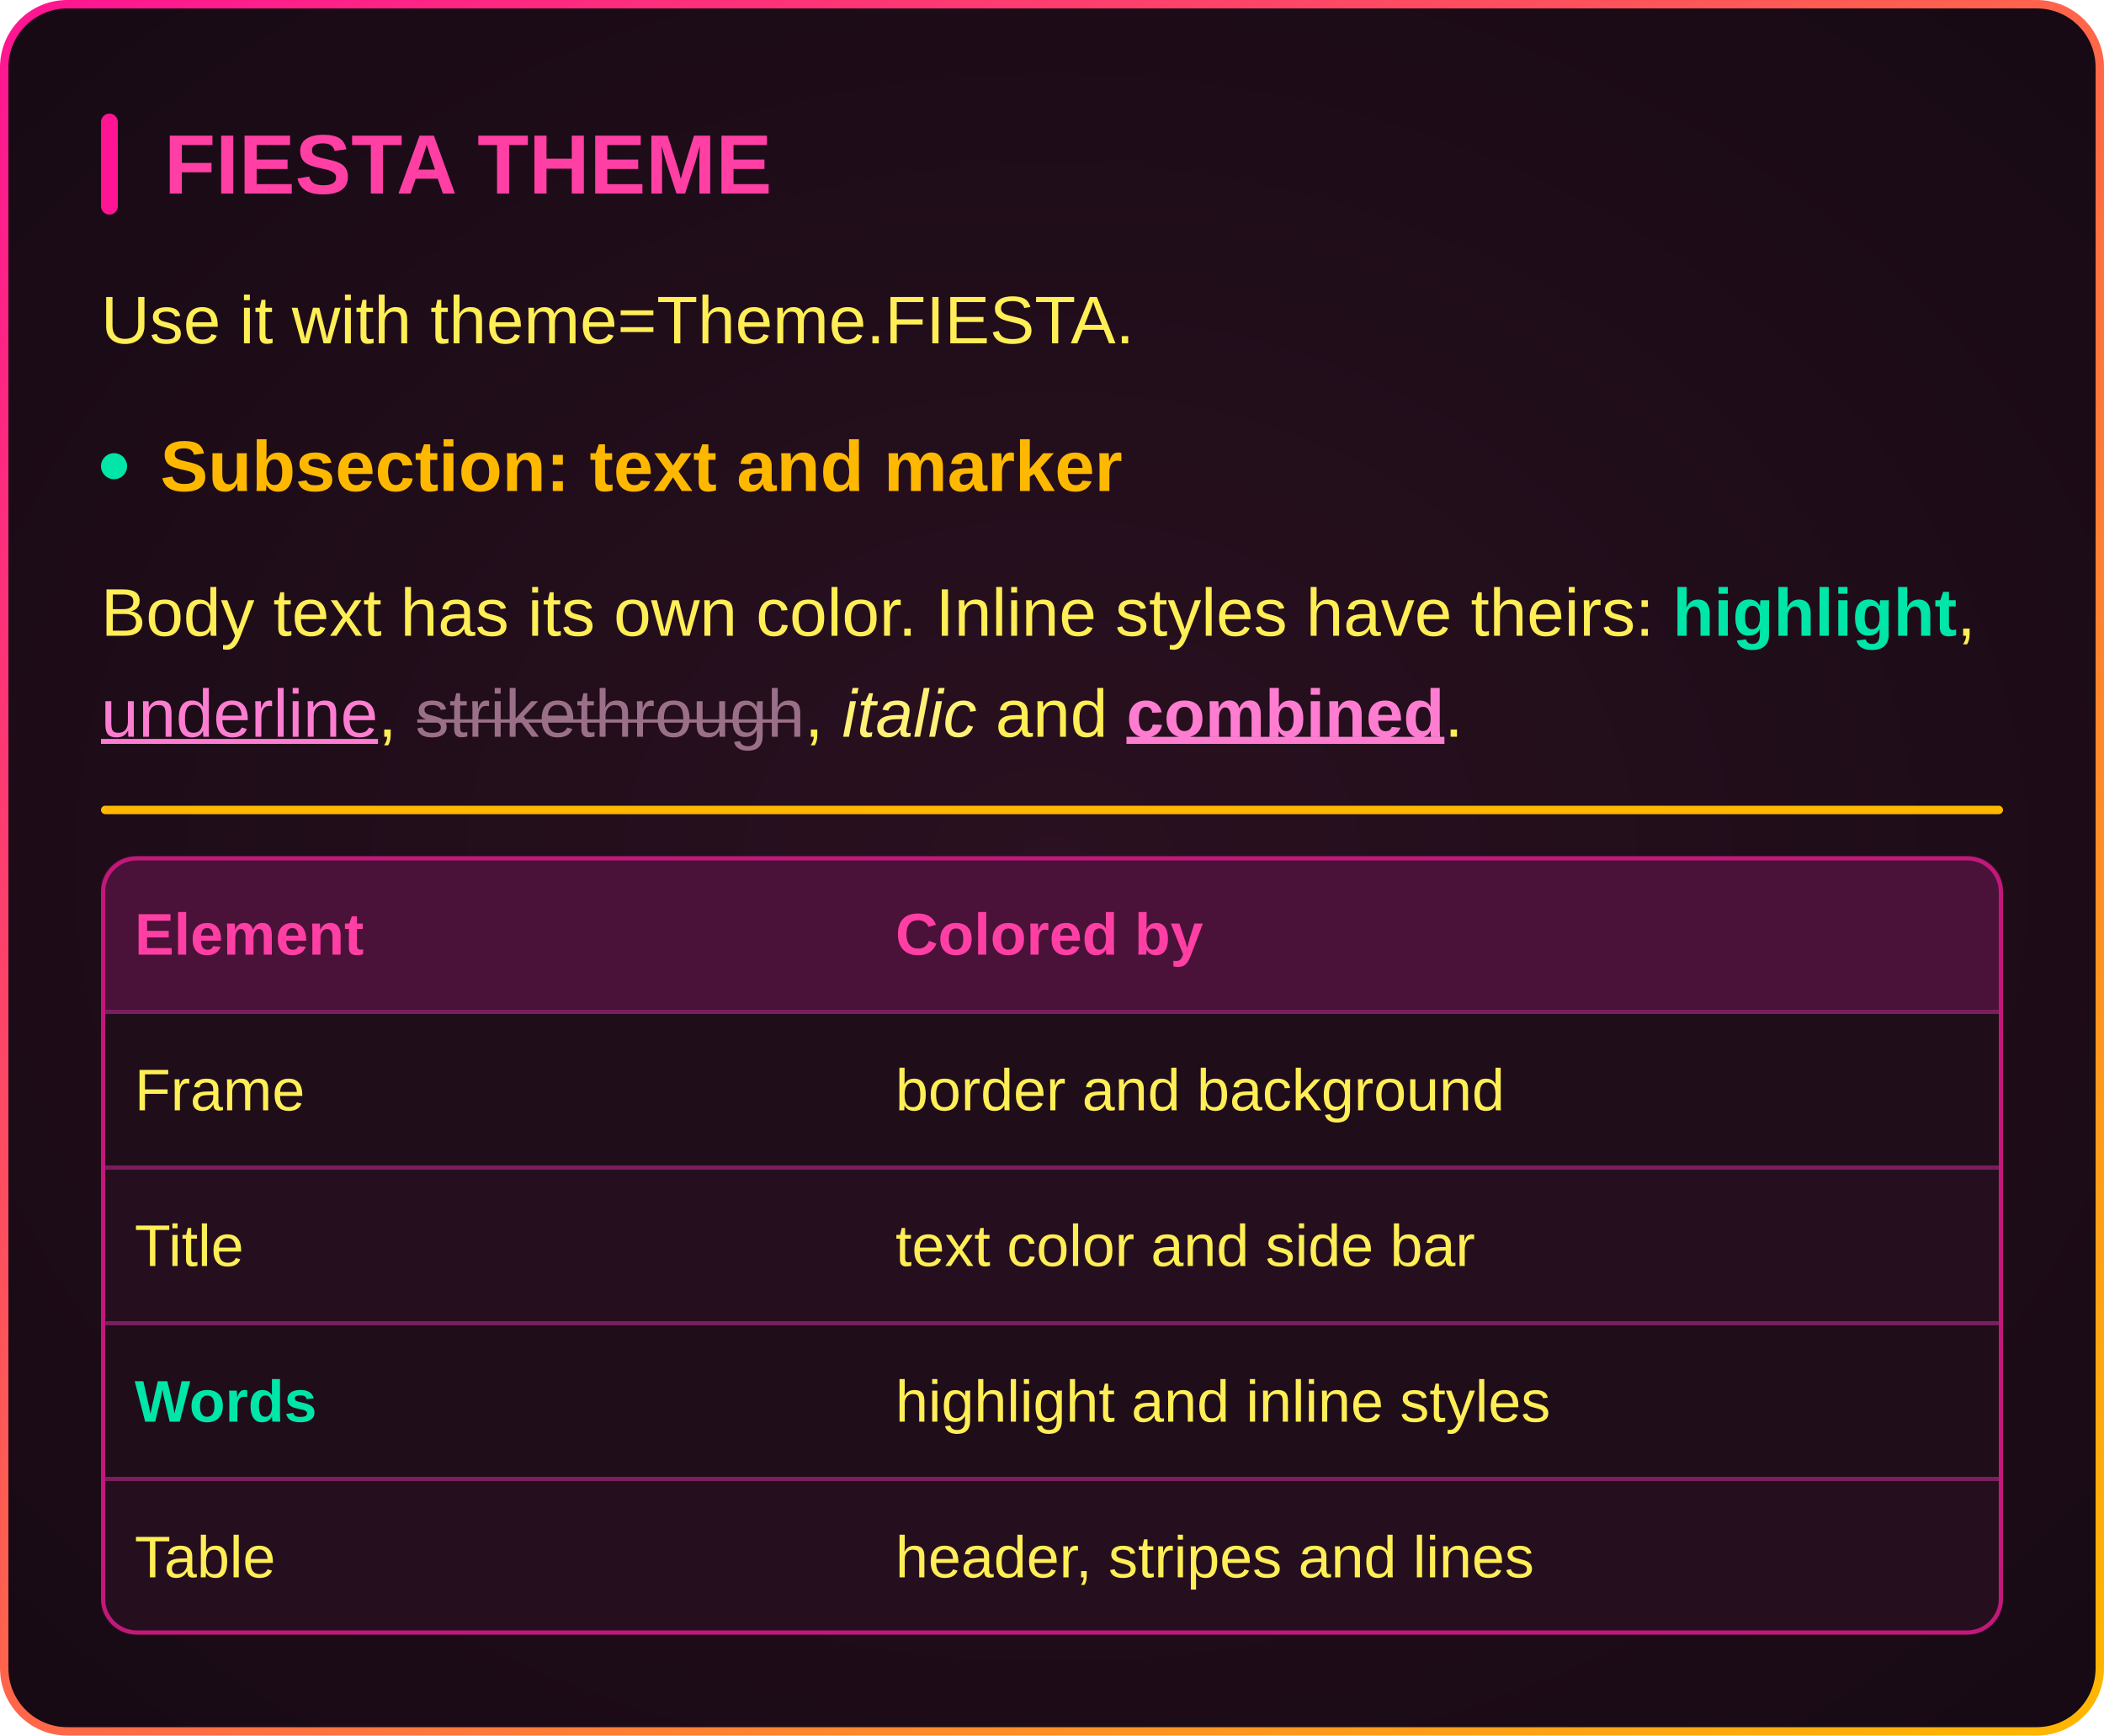
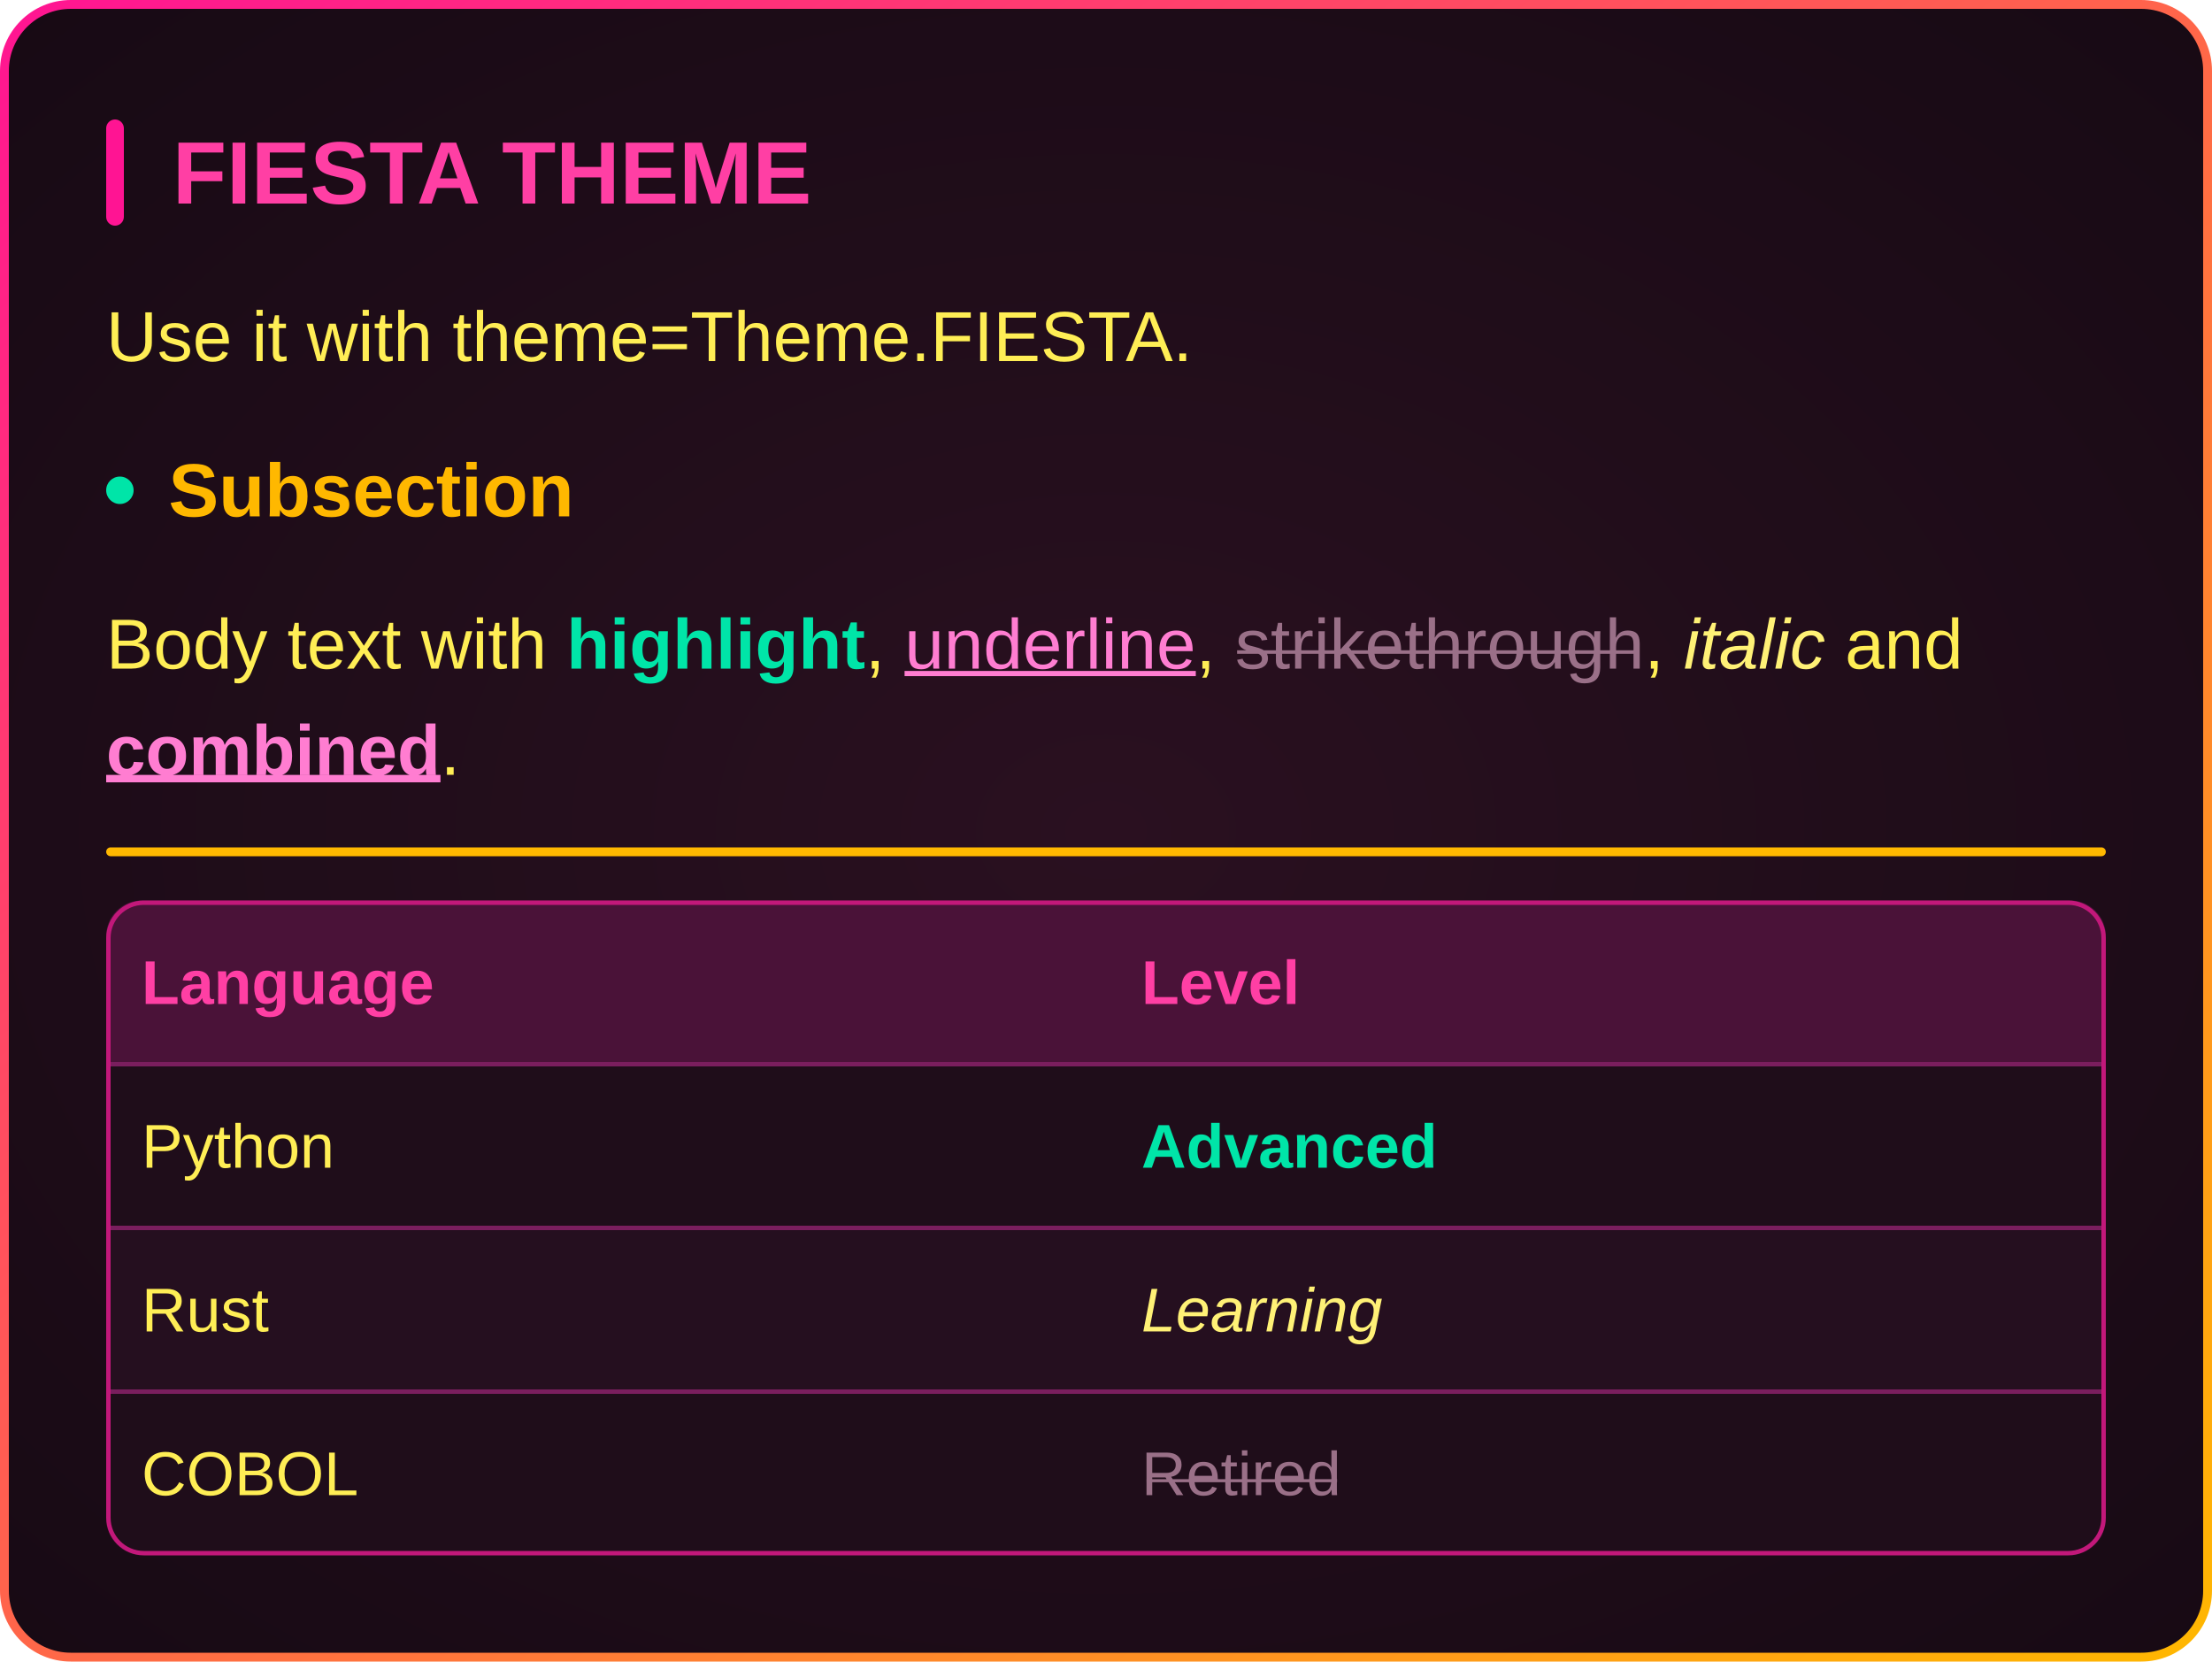
- <svg xmlns="http://www.w3.org/2000/svg" width="500" height="412.5" viewBox="0 0 500 412.5">
+ <svg xmlns="http://www.w3.org/2000/svg" width="500" height="375.5" viewBox="0 0 500 375.5">
  <style>
@keyframes dropin-b06b67fe {
0% { opacity: 0; transform: translate(0px, -40px) rotate(0deg) scale(1, 1); } 100% { opacity: 1; transform: translate(0px, 0px) rotate(0deg) scale(1, 1); }
}
.dropin-b06b67fe {
  animation: dropin-b06b67fe 0.8s cubic-bezier(0.22, 1, 0.36, 1) 0s 1 both;
  transform-box: fill-box;
  transform-origin: center;
}
@media (prefers-reduced-motion: reduce) {
  .dropin-b06b67fe { animation: none; }
}
</style>
  <g transform="translate(0 0)">
    <g class="dropin-b06b67fe">
      <defs>
        <radialGradient id="background" cx="0.5" cy="0.5" r="0.7">
          <stop offset="0" stop-color="#2A1020" />
          <stop offset="1" stop-color="#170A14" />
        </radialGradient>
        <linearGradient id="border" x1="0" y1="0" x2="1" y2="1">
          <stop offset="0" stop-color="#FF1493" />
          <stop offset="1" stop-color="#FFB800" />
        </linearGradient>
      </defs>
-       <rect x="1" y="1" width="498" height="410.5" rx="15" fill="url(#background)" stroke="none" stroke-width="2" />
-       <rect x="1" y="1" width="498" height="410.5" rx="15" fill="none" stroke="url(#border)" stroke-width="2" />
+       <rect x="1" y="1" width="498" height="373.5" rx="15" fill="url(#background)" stroke="none" stroke-width="2" />
+       <rect x="1" y="1" width="498" height="373.5" rx="15" fill="none" stroke="url(#border)" stroke-width="2" />
      <g font-family="Arial, Helvetica, sans-serif">
        <rect x="24.0" y="27.0" width="4" height="24.0" rx="2" fill="#FF1493" />
        <text x="39.0" y="46.0" font-size="20" fill="#FF3FA4" font-weight="700">FIESTA THEME</text>
        <text x="24.0" y="81.6" font-size="16" fill="#FFEE55">Use it with theme=Theme.FIESTA.</text>
        <circle cx="27.1" cy="110.8" r="3.1" fill="#00E5A8" />
-         <text x="38.1" y="116.7" font-size="17" fill="#FFB800" font-weight="700">Subsection: text and marker</text>
-         <text x="24.0" y="151.1" font-size="16" fill="#FFEE55">Body text has its own color. Inline styles have theirs: <tspan fill="#00E5A8" font-weight="700">highlight</tspan>,</text>
+         <text x="38.1" y="116.7" font-size="17" fill="#FFB800" font-weight="700">Subsection</text>
+         <text x="24.0" y="151.1" font-size="16" fill="#FFEE55">Body text with <tspan fill="#00E5A8" font-weight="700">highlight</tspan>, <tspan fill="#FF7DD1" text-decoration="underline">underline</tspan>, <tspan fill="#9A7088" text-decoration="line-through">strikethrough</tspan>, <tspan fill="#FFF176" font-style="italic">italic</tspan> and</text>
        <text x="24.0" y="175.1" font-size="16" fill="#FFEE55">
-           <tspan fill="#FF7DD1" text-decoration="underline">underline</tspan>, <tspan fill="#9A7088" text-decoration="line-through">strikethrough</tspan>, <tspan fill="#FFF176" font-style="italic">italic</tspan> and <tspan fill="#FF7DD1" font-weight="700" text-decoration="underline">combined</tspan>.</text>
+           <tspan fill="#FF7DD1" font-weight="700" text-decoration="underline">combined</tspan>.</text>
        <rect x="24.0" y="191.5" width="452.0" height="2" rx="1" fill="#FFB800" />
        <clipPath id="table-clip-24-204">
-           <rect x="24.0" y="203.5" width="452.0" height="185.0" rx="8" />
+           <rect x="24.0" y="203.5" width="452.0" height="148.0" rx="8" />
        </clipPath>
        <g clip-path="url(#table-clip-24-204)">
-           <rect x="24.0" y="203.5" width="452.0" height="185.0" fill="#1F0D1A" />
+           <rect x="24.0" y="203.5" width="452.0" height="148.0" fill="#1F0D1A" />
          <rect x="24.0" y="203.5" width="452.0" height="37.0" fill="#4A1238" />
          <rect x="24.0" y="277.5" width="452.0" height="37.0" fill="#250F1F" />
-           <rect x="24.0" y="351.5" width="452.0" height="37.0" fill="#250F1F" />
        </g>
        <line x1="24.0" y1="240.5" x2="476.0" y2="240.5" stroke="#7A1E5E" stroke-width="1" />
        <line x1="24.0" y1="277.5" x2="476.0" y2="277.5" stroke="#7A1E5E" stroke-width="1" />
        <line x1="24.0" y1="314.5" x2="476.0" y2="314.5" stroke="#7A1E5E" stroke-width="1" />
-         <line x1="24.0" y1="351.5" x2="476.0" y2="351.5" stroke="#7A1E5E" stroke-width="1" />
-         <text x="32.0" y="226.9" font-size="14" fill="#FF3FA4" font-weight="700">Element</text>
-         <text x="212.8" y="226.9" font-size="14" fill="#FF3FA4" font-weight="700">Colored by</text>
-         <text x="32.0" y="263.9" font-size="14" fill="#FFEE55">Frame</text>
-         <text x="212.8" y="263.9" font-size="14" fill="#FFEE55">border and background</text>
-         <text x="32.0" y="300.9" font-size="14" fill="#FFEE55">Title</text>
-         <text x="212.8" y="300.9" font-size="14" fill="#FFEE55">text color and side bar</text>
-         <text x="32.0" y="337.9" font-size="14" fill="#FFEE55">
-           <tspan fill="#00E5A8" font-weight="700">Words</tspan>
+         <text x="32.0" y="226.9" font-size="14" fill="#FF3FA4" font-weight="700">Language</text>
+         <text x="258.0" y="226.9" font-size="14" fill="#FF3FA4" font-weight="700">Level</text>
+         <text x="32.0" y="263.9" font-size="14" fill="#FFEE55">Python</text>
+         <text x="258.0" y="263.9" font-size="14" fill="#FFEE55">
+           <tspan fill="#00E5A8" font-weight="700">Advanced</tspan>
        </text>
-         <text x="212.8" y="337.9" font-size="14" fill="#FFEE55">highlight and inline styles</text>
-         <text x="32.0" y="374.9" font-size="14" fill="#FFEE55">Table</text>
-         <text x="212.8" y="374.9" font-size="14" fill="#FFEE55">header, stripes and lines</text>
-         <rect x="24.5" y="204.0" width="451.0" height="184.0" rx="8" fill="none" stroke="#C2187A" stroke-width="1" />
+         <text x="32.0" y="300.9" font-size="14" fill="#FFEE55">Rust</text>
+         <text x="258.0" y="300.9" font-size="14" fill="#FFEE55">
+           <tspan fill="#FFF176" font-style="italic">Learning</tspan>
+         </text>
+         <text x="32.0" y="337.9" font-size="14" fill="#FFEE55">COBOL</text>
+         <text x="258.0" y="337.9" font-size="14" fill="#FFEE55">
+           <tspan fill="#9A7088" text-decoration="line-through">Retired</tspan>
+         </text>
+         <rect x="24.5" y="204.0" width="451.0" height="147.0" rx="8" fill="none" stroke="#C2187A" stroke-width="1" />
      </g>
    </g>
  </g>
</svg>
